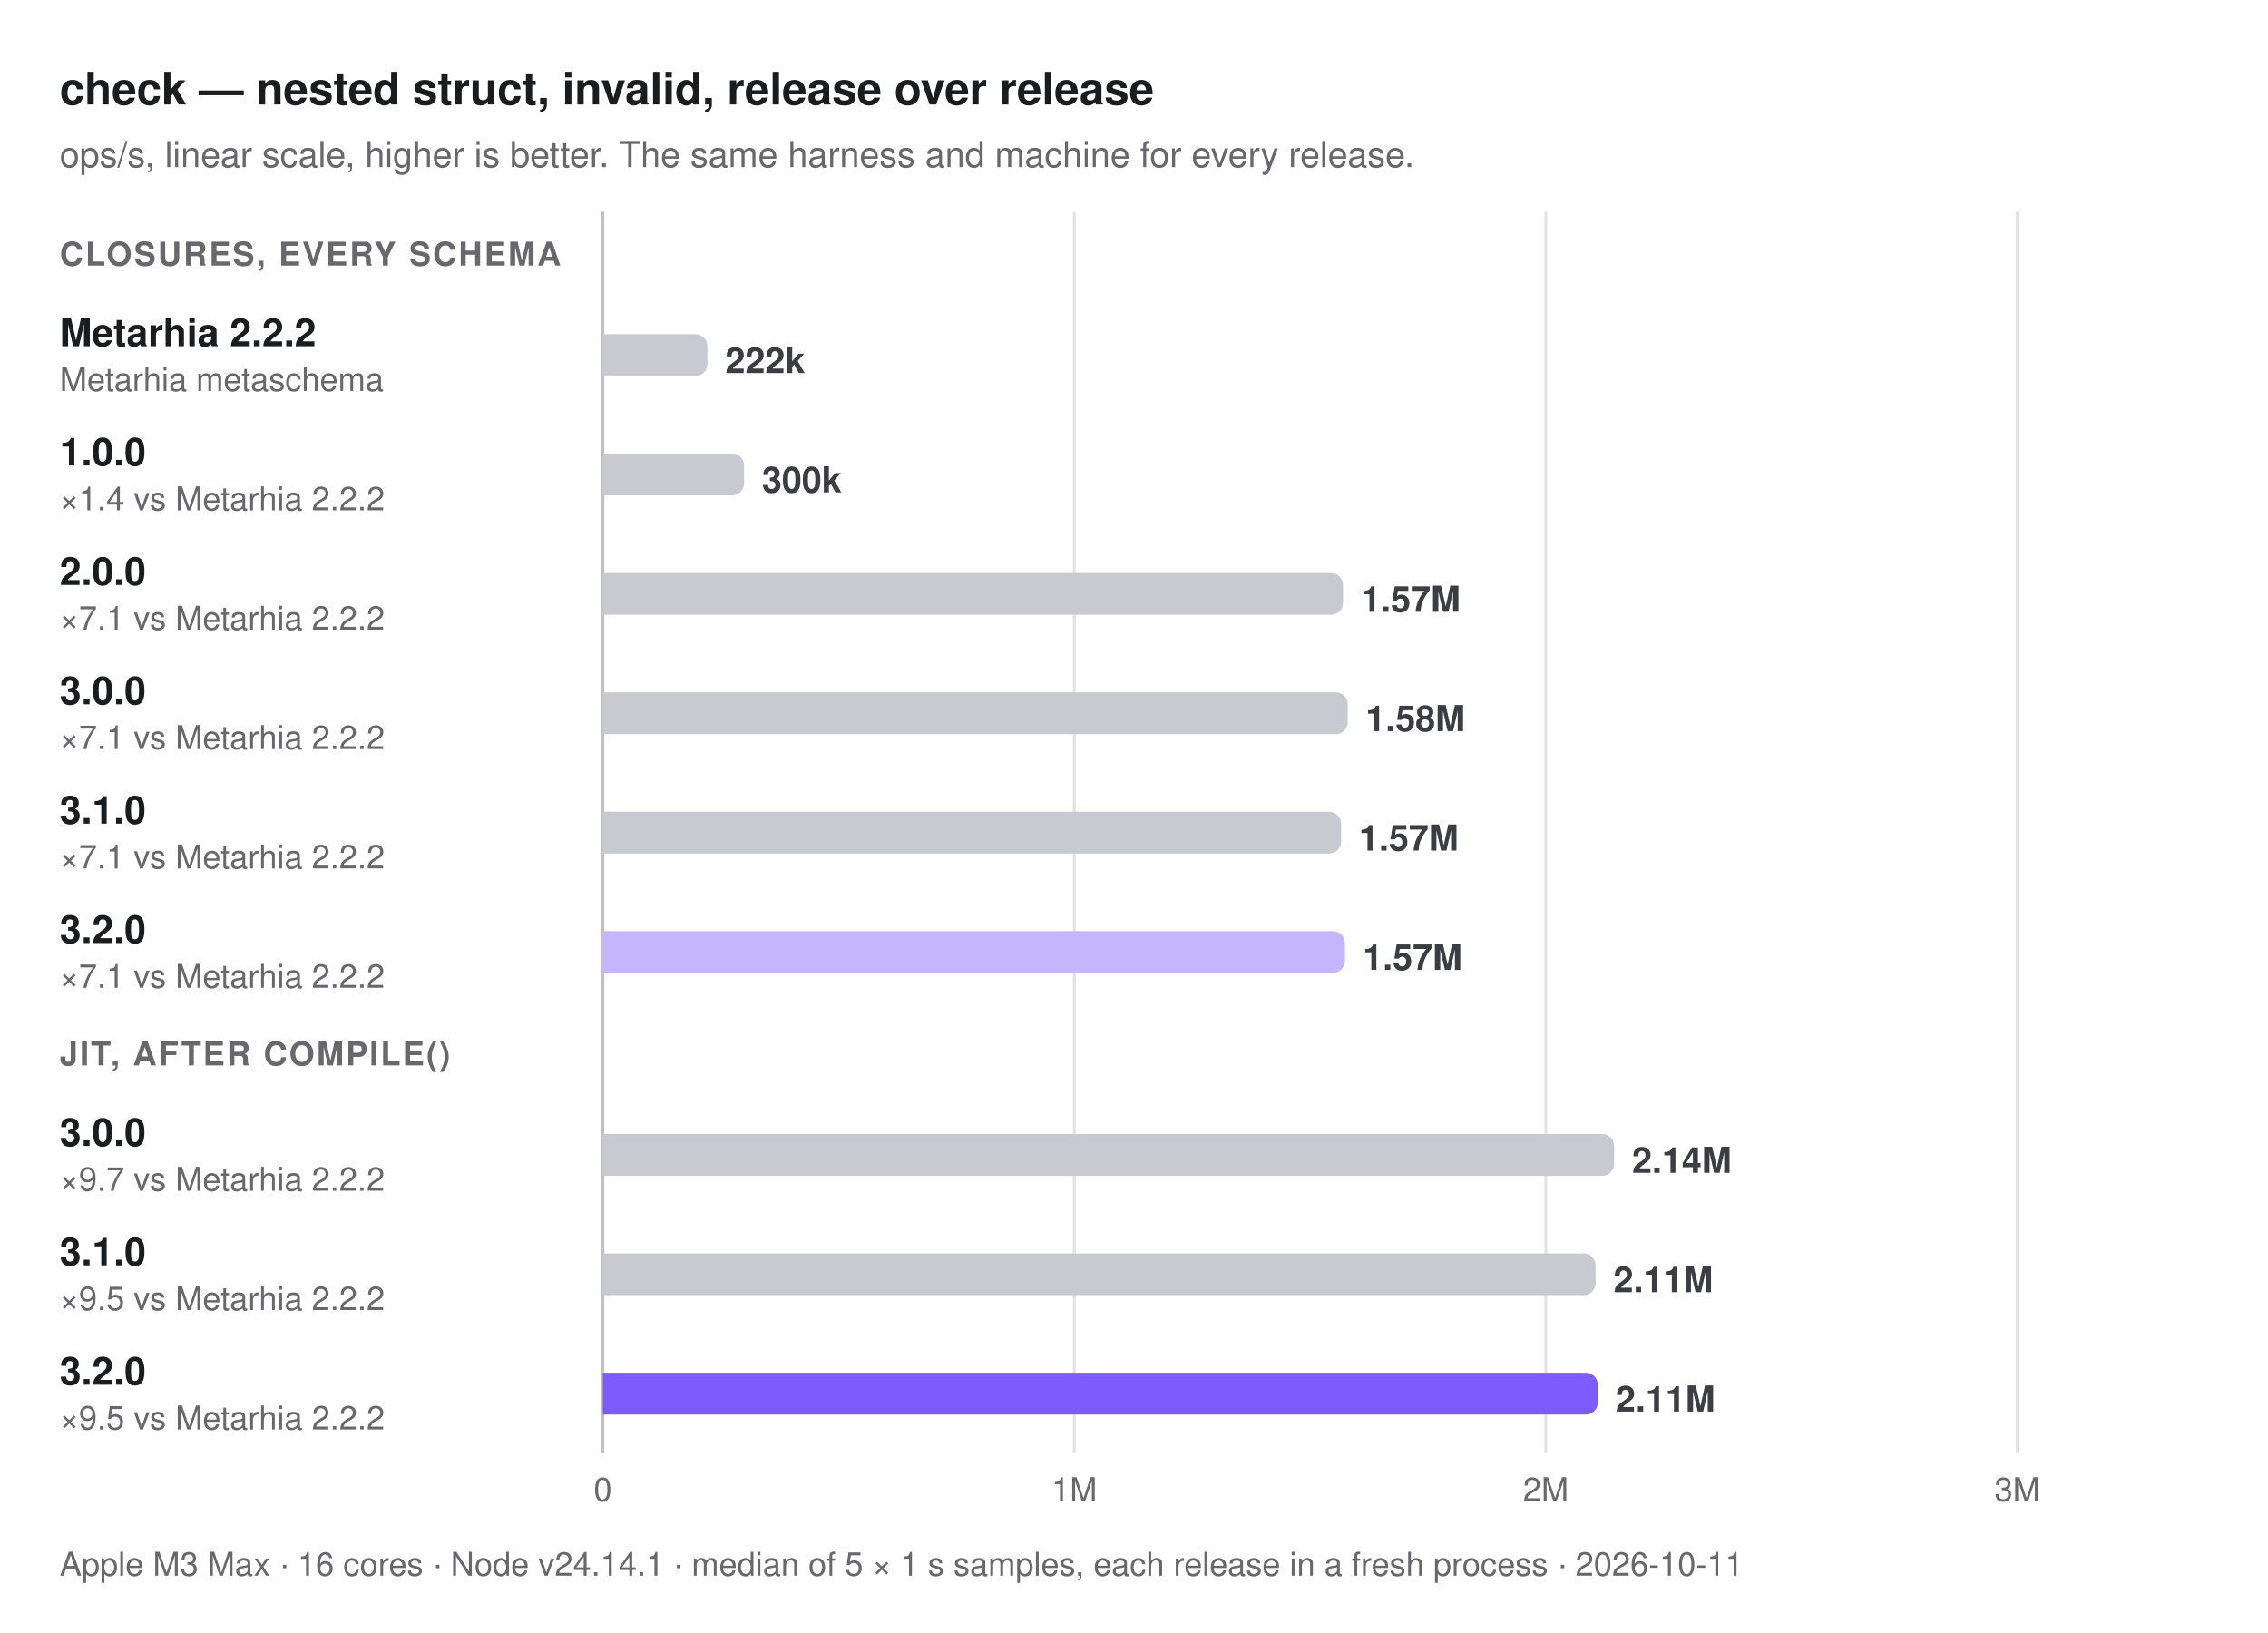
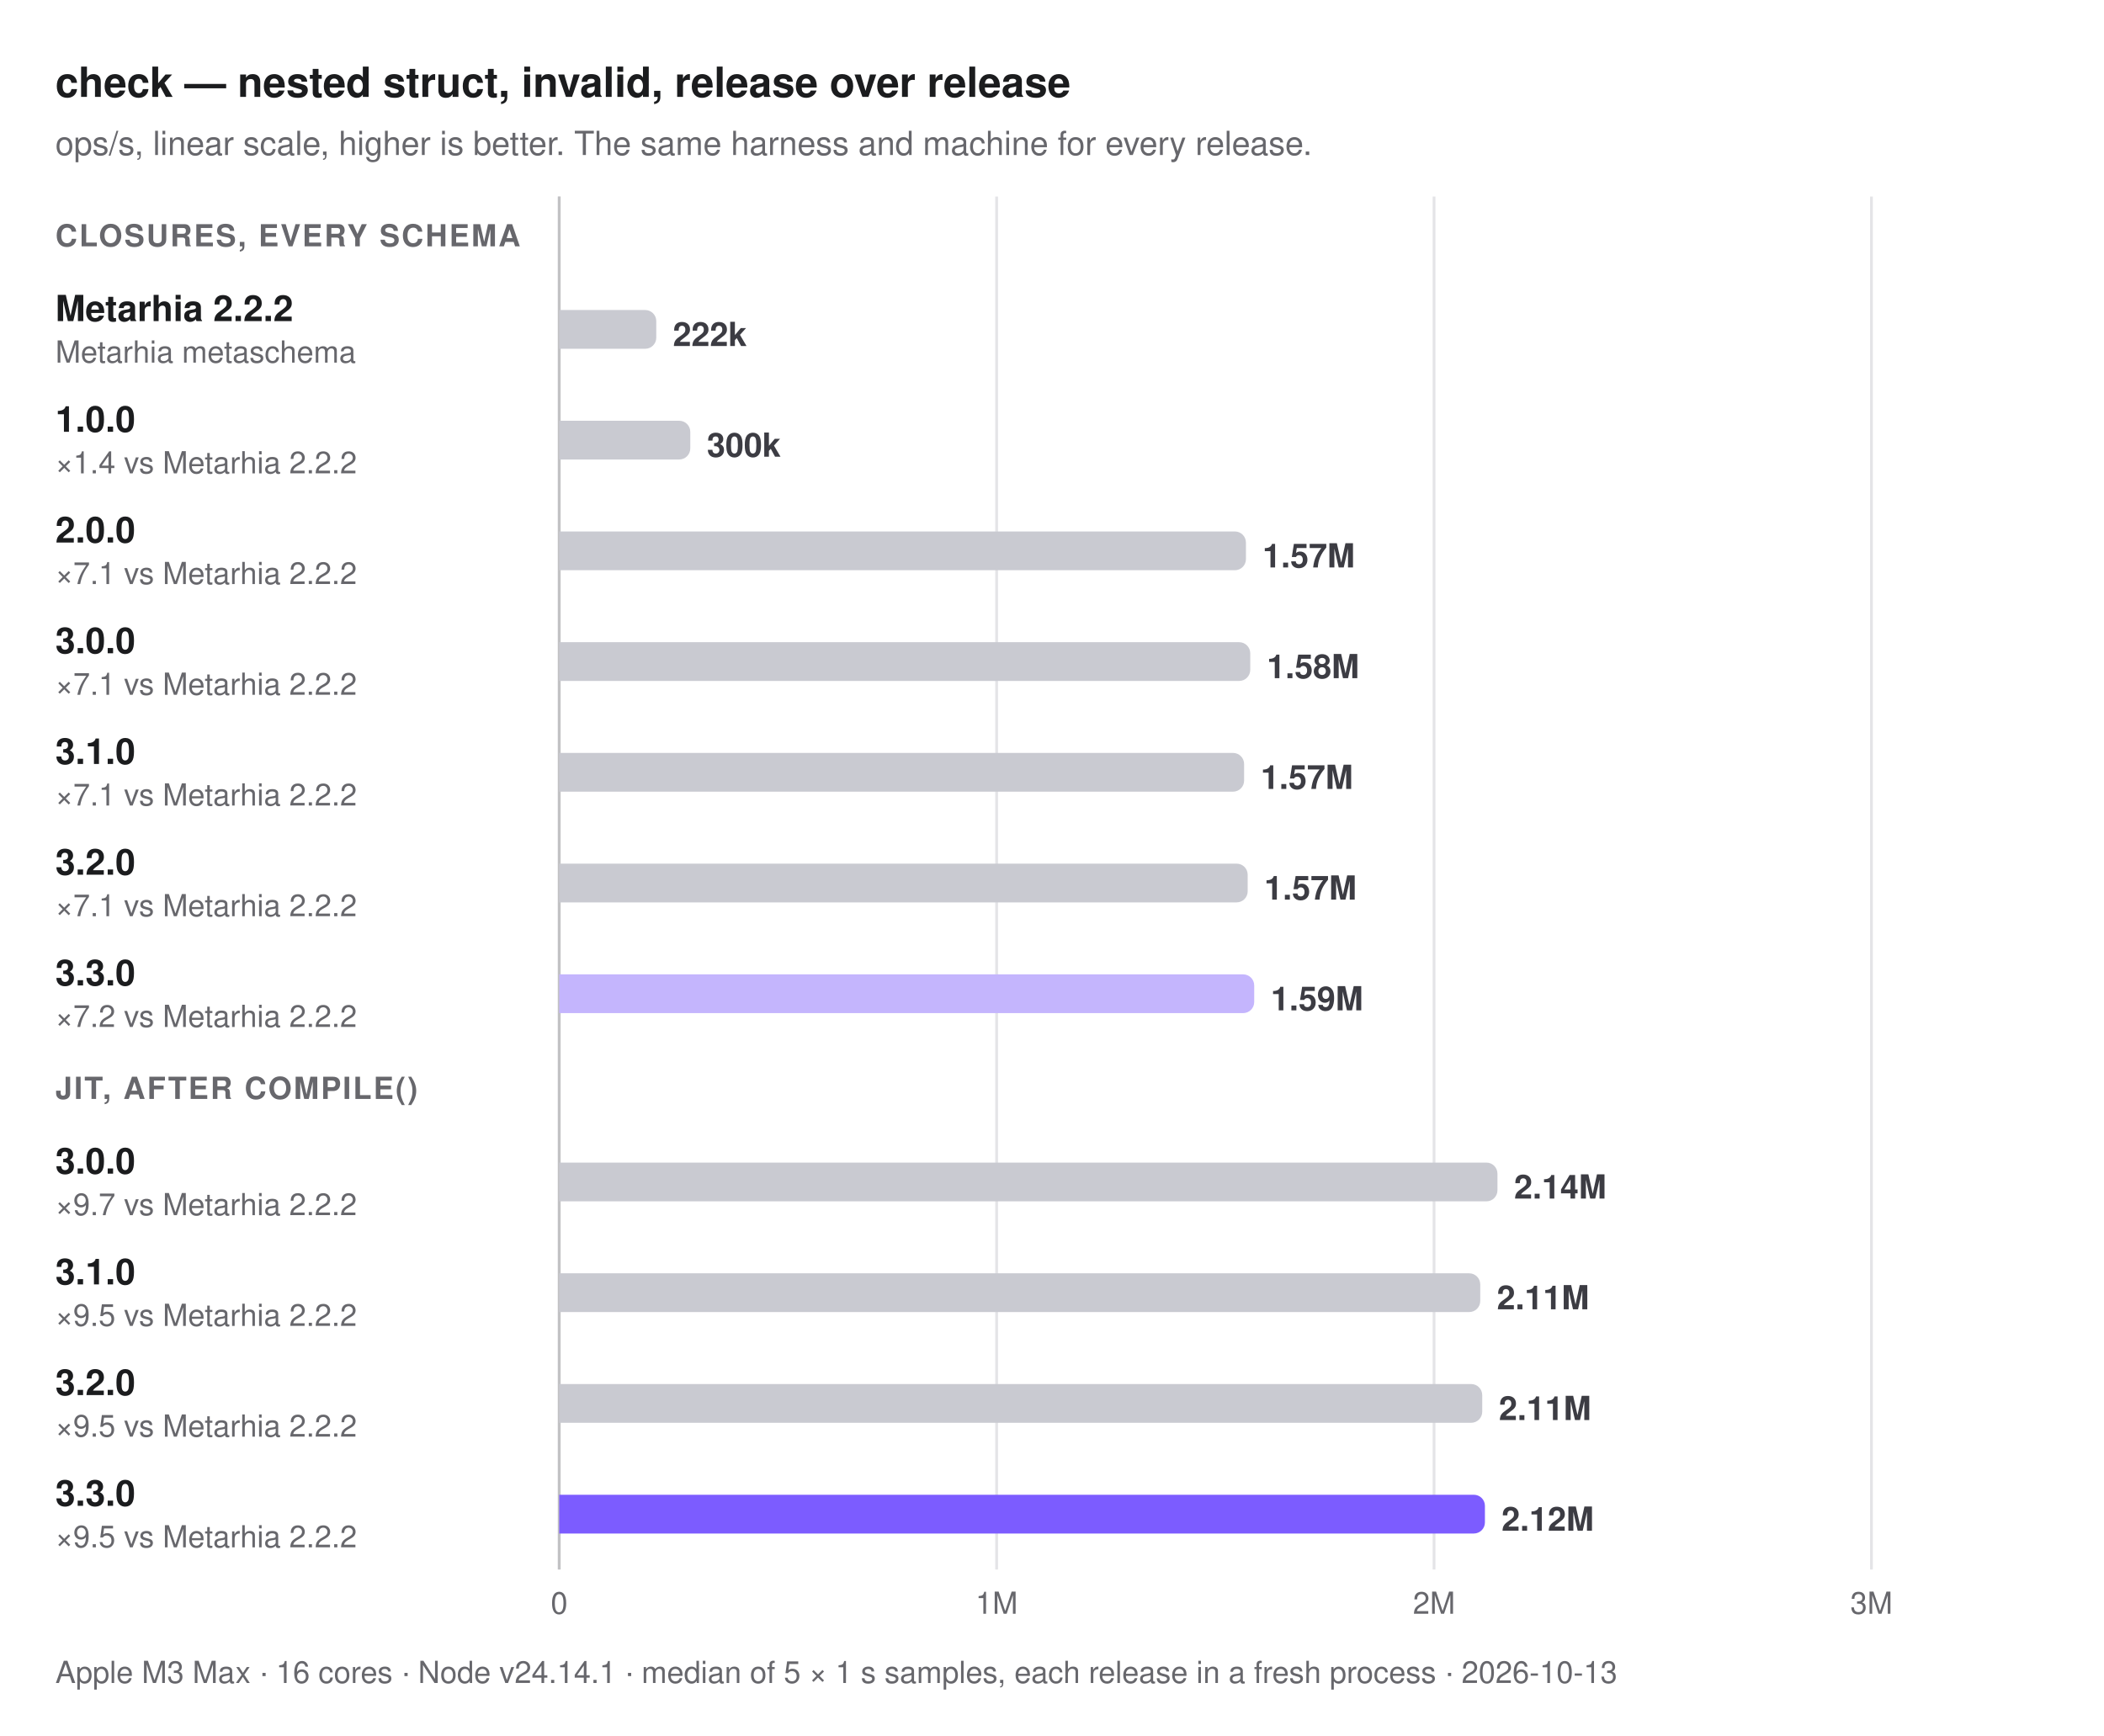
- <svg xmlns="http://www.w3.org/2000/svg" width="760" height="547" viewBox="0 0 760 547" role="img" aria-label="check — nested struct, invalid, release over release. ops/s, linear scale, higher is better. The same harness and machine for every release.">
+ <svg xmlns="http://www.w3.org/2000/svg" width="760" height="627" viewBox="0 0 760 627" role="img" aria-label="check — nested struct, invalid, release over release. ops/s, linear scale, higher is better. The same harness and machine for every release.">
  <style>
  text { font-family: -apple-system, BlinkMacSystemFont, "Segoe UI", Helvetica, Arial, sans-serif; }
  .title { font-size: 15px; font-weight: 700; fill: #1b1c1e; }
  .subtitle, .caption { font-size: 12px; fill: #67676c; }
  .caption { font-size: 11px; }
  .group { font-size: 11px; font-weight: 600; letter-spacing: 0.06em; fill: #67676c; }
  .label { font-size: 13px; font-weight: 600; fill: #1b1c1e; }
  .label.primary, .label.secondary { font-weight: 700; }
  .sublabel { font-size: 11px; fill: #67676c; }
  .value { font-size: 12px; font-weight: 600; fill: #3c3c43; font-variant-numeric: tabular-nums; }
  .value.small { font-size: 10px; }
  .legend { font-size: 11px; fill: #3c3c43; }
  .tick { font-size: 11px; fill: #67676c; font-variant-numeric: tabular-nums; }
  .grid { stroke: #e4e4e7; stroke-width: 1; }
  .axis { stroke: #c2c2c4; stroke-width: 1; }
  .ref { stroke: #67676c; stroke-width: 1; stroke-dasharray: 3 3; }
  .bar { fill: #c9cad1; }
  .bar.primary { fill: #7c5cff; }
  .bar.secondary { fill: #c4b5fd; }
  @media (prefers-color-scheme: dark) {
    .title, .label { fill: #dfdfd6; }
    .subtitle, .caption, .group, .sublabel, .tick { fill: #98989f; }
    .value, .legend { fill: #c2c2c4; }
    .grid { stroke: #2e2e32; }
    .axis { stroke: #48484c; }
    .ref { stroke: #98989f; }
    .bar { fill: #4a4b53; }
    .bar.primary { fill: #9d85ff; }
    .bar.secondary { fill: #5b4aa8; }
  }
</style>
  <text class="title" x="20" y="35">check — nested struct, invalid, release over release</text>
  <text class="subtitle" x="20" y="56">ops/s, linear scale, higher is better. The same harness and machine for every release.</text>
-   <line class="grid" x1="202" y1="71" x2="202" y2="487" />
-   <text class="tick" x="202" y="503" text-anchor="middle">0</text>
-   <line class="grid" x1="360" y1="71" x2="360" y2="487" />
-   <text class="tick" x="360" y="503" text-anchor="middle">1M</text>
-   <line class="grid" x1="518" y1="71" x2="518" y2="487" />
-   <text class="tick" x="518" y="503" text-anchor="middle">2M</text>
-   <line class="grid" x1="676" y1="71" x2="676" y2="487" />
-   <text class="tick" x="676" y="503" text-anchor="middle">3M</text>
-   <line class="axis" x1="202" y1="71" x2="202" y2="487" />
+   <line class="grid" x1="202" y1="71" x2="202" y2="567" />
+   <text class="tick" x="202" y="583" text-anchor="middle">0</text>
+   <line class="grid" x1="360" y1="71" x2="360" y2="567" />
+   <text class="tick" x="360" y="583" text-anchor="middle">1M</text>
+   <line class="grid" x1="518" y1="71" x2="518" y2="567" />
+   <text class="tick" x="518" y="583" text-anchor="middle">2M</text>
+   <line class="grid" x1="676" y1="71" x2="676" y2="567" />
+   <text class="tick" x="676" y="583" text-anchor="middle">3M</text>
+   <line class="axis" x1="202" y1="71" x2="202" y2="567" />
  <text class="group" x="20" y="89">CLOSURES, EVERY SCHEMA</text>
  <g>
    <text class="label" x="20" y="116">Metarhia 2.2.2</text>
    <text class="sublabel" x="20" y="131">Metarhia metaschema</text>
    <path class="bar" d="M202,112H233.056A4,4 0 0 1 237.056,116V122A4,4 0 0 1 233.056,126H202Z" />
    <text class="value" x="243.056" y="125">222k</text>
  </g>
  <g>
    <text class="label" x="20" y="156">1.0.0</text>
    <text class="sublabel" x="20" y="171">×1.4 vs Metarhia 2.2.2</text>
    <path class="bar" d="M202,152H245.34A4,4 0 0 1 249.34,156V162A4,4 0 0 1 245.34,166H202Z" />
    <text class="value" x="255.34" y="165">300k</text>
  </g>
  <g>
    <text class="label" x="20" y="196">2.0.0</text>
    <text class="sublabel" x="20" y="211">×7.1 vs Metarhia 2.2.2</text>
    <path class="bar" d="M202,192H446.056A4,4 0 0 1 450.056,196V202A4,4 0 0 1 446.056,206H202Z" />
    <text class="value" x="456.056" y="205">1.57M</text>
  </g>
  <g>
    <text class="label" x="20" y="236">3.0.0</text>
    <text class="sublabel" x="20" y="251">×7.1 vs Metarhia 2.2.2</text>
    <path class="bar" d="M202,232H447.611A4,4 0 0 1 451.611,236V242A4,4 0 0 1 447.611,246H202Z" />
    <text class="value" x="457.611" y="245">1.58M</text>
  </g>
  <g>
    <text class="label" x="20" y="276">3.1.0</text>
    <text class="sublabel" x="20" y="291">×7.1 vs Metarhia 2.2.2</text>
    <path class="bar" d="M202,272H445.394A4,4 0 0 1 449.394,276V282A4,4 0 0 1 445.394,286H202Z" />
    <text class="value" x="455.394" y="285">1.57M</text>
  </g>
  <g>
-     <text class="label secondary" x="20" y="316">3.2.0</text>
+     <text class="label" x="20" y="316">3.2.0</text>
    <text class="sublabel" x="20" y="331">×7.1 vs Metarhia 2.2.2</text>
-     <path class="bar secondary" d="M202,312H446.681A4,4 0 0 1 450.681,316V322A4,4 0 0 1 446.681,326H202Z" />
+     <path class="bar" d="M202,312H446.681A4,4 0 0 1 450.681,316V322A4,4 0 0 1 446.681,326H202Z" />
    <text class="value" x="456.681" y="325">1.57M</text>
  </g>
-   <text class="group" x="20" y="357">JIT, AFTER COMPILE()</text>
  <g>
-     <text class="label" x="20" y="384">3.0.0</text>
-     <text class="sublabel" x="20" y="399">×9.7 vs Metarhia 2.2.2</text>
-     <path class="bar" d="M202,380H536.908A4,4 0 0 1 540.908,384V390A4,4 0 0 1 536.908,394H202Z" />
-     <text class="value" x="546.908" y="393">2.14M</text>
+     <text class="label secondary" x="20" y="356">3.3.0</text>
+     <text class="sublabel" x="20" y="371">×7.2 vs Metarhia 2.2.2</text>
+     <path class="bar secondary" d="M202,352H449.041A4,4 0 0 1 453.041,356V362A4,4 0 0 1 449.041,366H202Z" />
+     <text class="value" x="459.041" y="365">1.59M</text>
+   </g>
+   <text class="group" x="20" y="397">JIT, AFTER COMPILE()</text>
+   <g>
+     <text class="label" x="20" y="424">3.0.0</text>
+     <text class="sublabel" x="20" y="439">×9.7 vs Metarhia 2.2.2</text>
+     <path class="bar" d="M202,420H536.908A4,4 0 0 1 540.908,424V430A4,4 0 0 1 536.908,434H202Z" />
+     <text class="value" x="546.908" y="433">2.14M</text>
  </g>
  <g>
-     <text class="label" x="20" y="424">3.1.0</text>
-     <text class="sublabel" x="20" y="439">×9.5 vs Metarhia 2.2.2</text>
-     <path class="bar" d="M202,420H530.69A4,4 0 0 1 534.69,424V430A4,4 0 0 1 530.69,434H202Z" />
-     <text class="value" x="540.69" y="433">2.11M</text>
+     <text class="label" x="20" y="464">3.1.0</text>
+     <text class="sublabel" x="20" y="479">×9.5 vs Metarhia 2.2.2</text>
+     <path class="bar" d="M202,460H530.69A4,4 0 0 1 534.69,464V470A4,4 0 0 1 530.69,474H202Z" />
+     <text class="value" x="540.69" y="473">2.11M</text>
  </g>
  <g>
-     <text class="label primary" x="20" y="464">3.2.0</text>
-     <text class="sublabel" x="20" y="479">×9.5 vs Metarhia 2.2.2</text>
-     <path class="bar primary" d="M202,460H531.407A4,4 0 0 1 535.407,464V470A4,4 0 0 1 531.407,474H202Z" />
-     <text class="value" x="541.407" y="473">2.11M</text>
+     <text class="label" x="20" y="504">3.2.0</text>
+     <text class="sublabel" x="20" y="519">×9.5 vs Metarhia 2.2.2</text>
+     <path class="bar" d="M202,500H531.407A4,4 0 0 1 535.407,504V510A4,4 0 0 1 531.407,514H202Z" />
+     <text class="value" x="541.407" y="513">2.11M</text>
  </g>
-   <text class="caption" x="20" y="528">Apple M3 Max · 16 cores · Node v24.14.1 · median of 5 × 1 s samples, each release in a fresh process · 2026-10-11</text>
+   <g>
+     <text class="label primary" x="20" y="544">3.3.0</text>
+     <text class="sublabel" x="20" y="559">×9.5 vs Metarhia 2.2.2</text>
+     <path class="bar primary" d="M202,540H532.378A4,4 0 0 1 536.378,544V550A4,4 0 0 1 532.378,554H202Z" />
+     <text class="value" x="542.378" y="553">2.12M</text>
+   </g>
+   <text class="caption" x="20" y="608">Apple M3 Max · 16 cores · Node v24.14.1 · median of 5 × 1 s samples, each release in a fresh process · 2026-10-13</text>
</svg>
